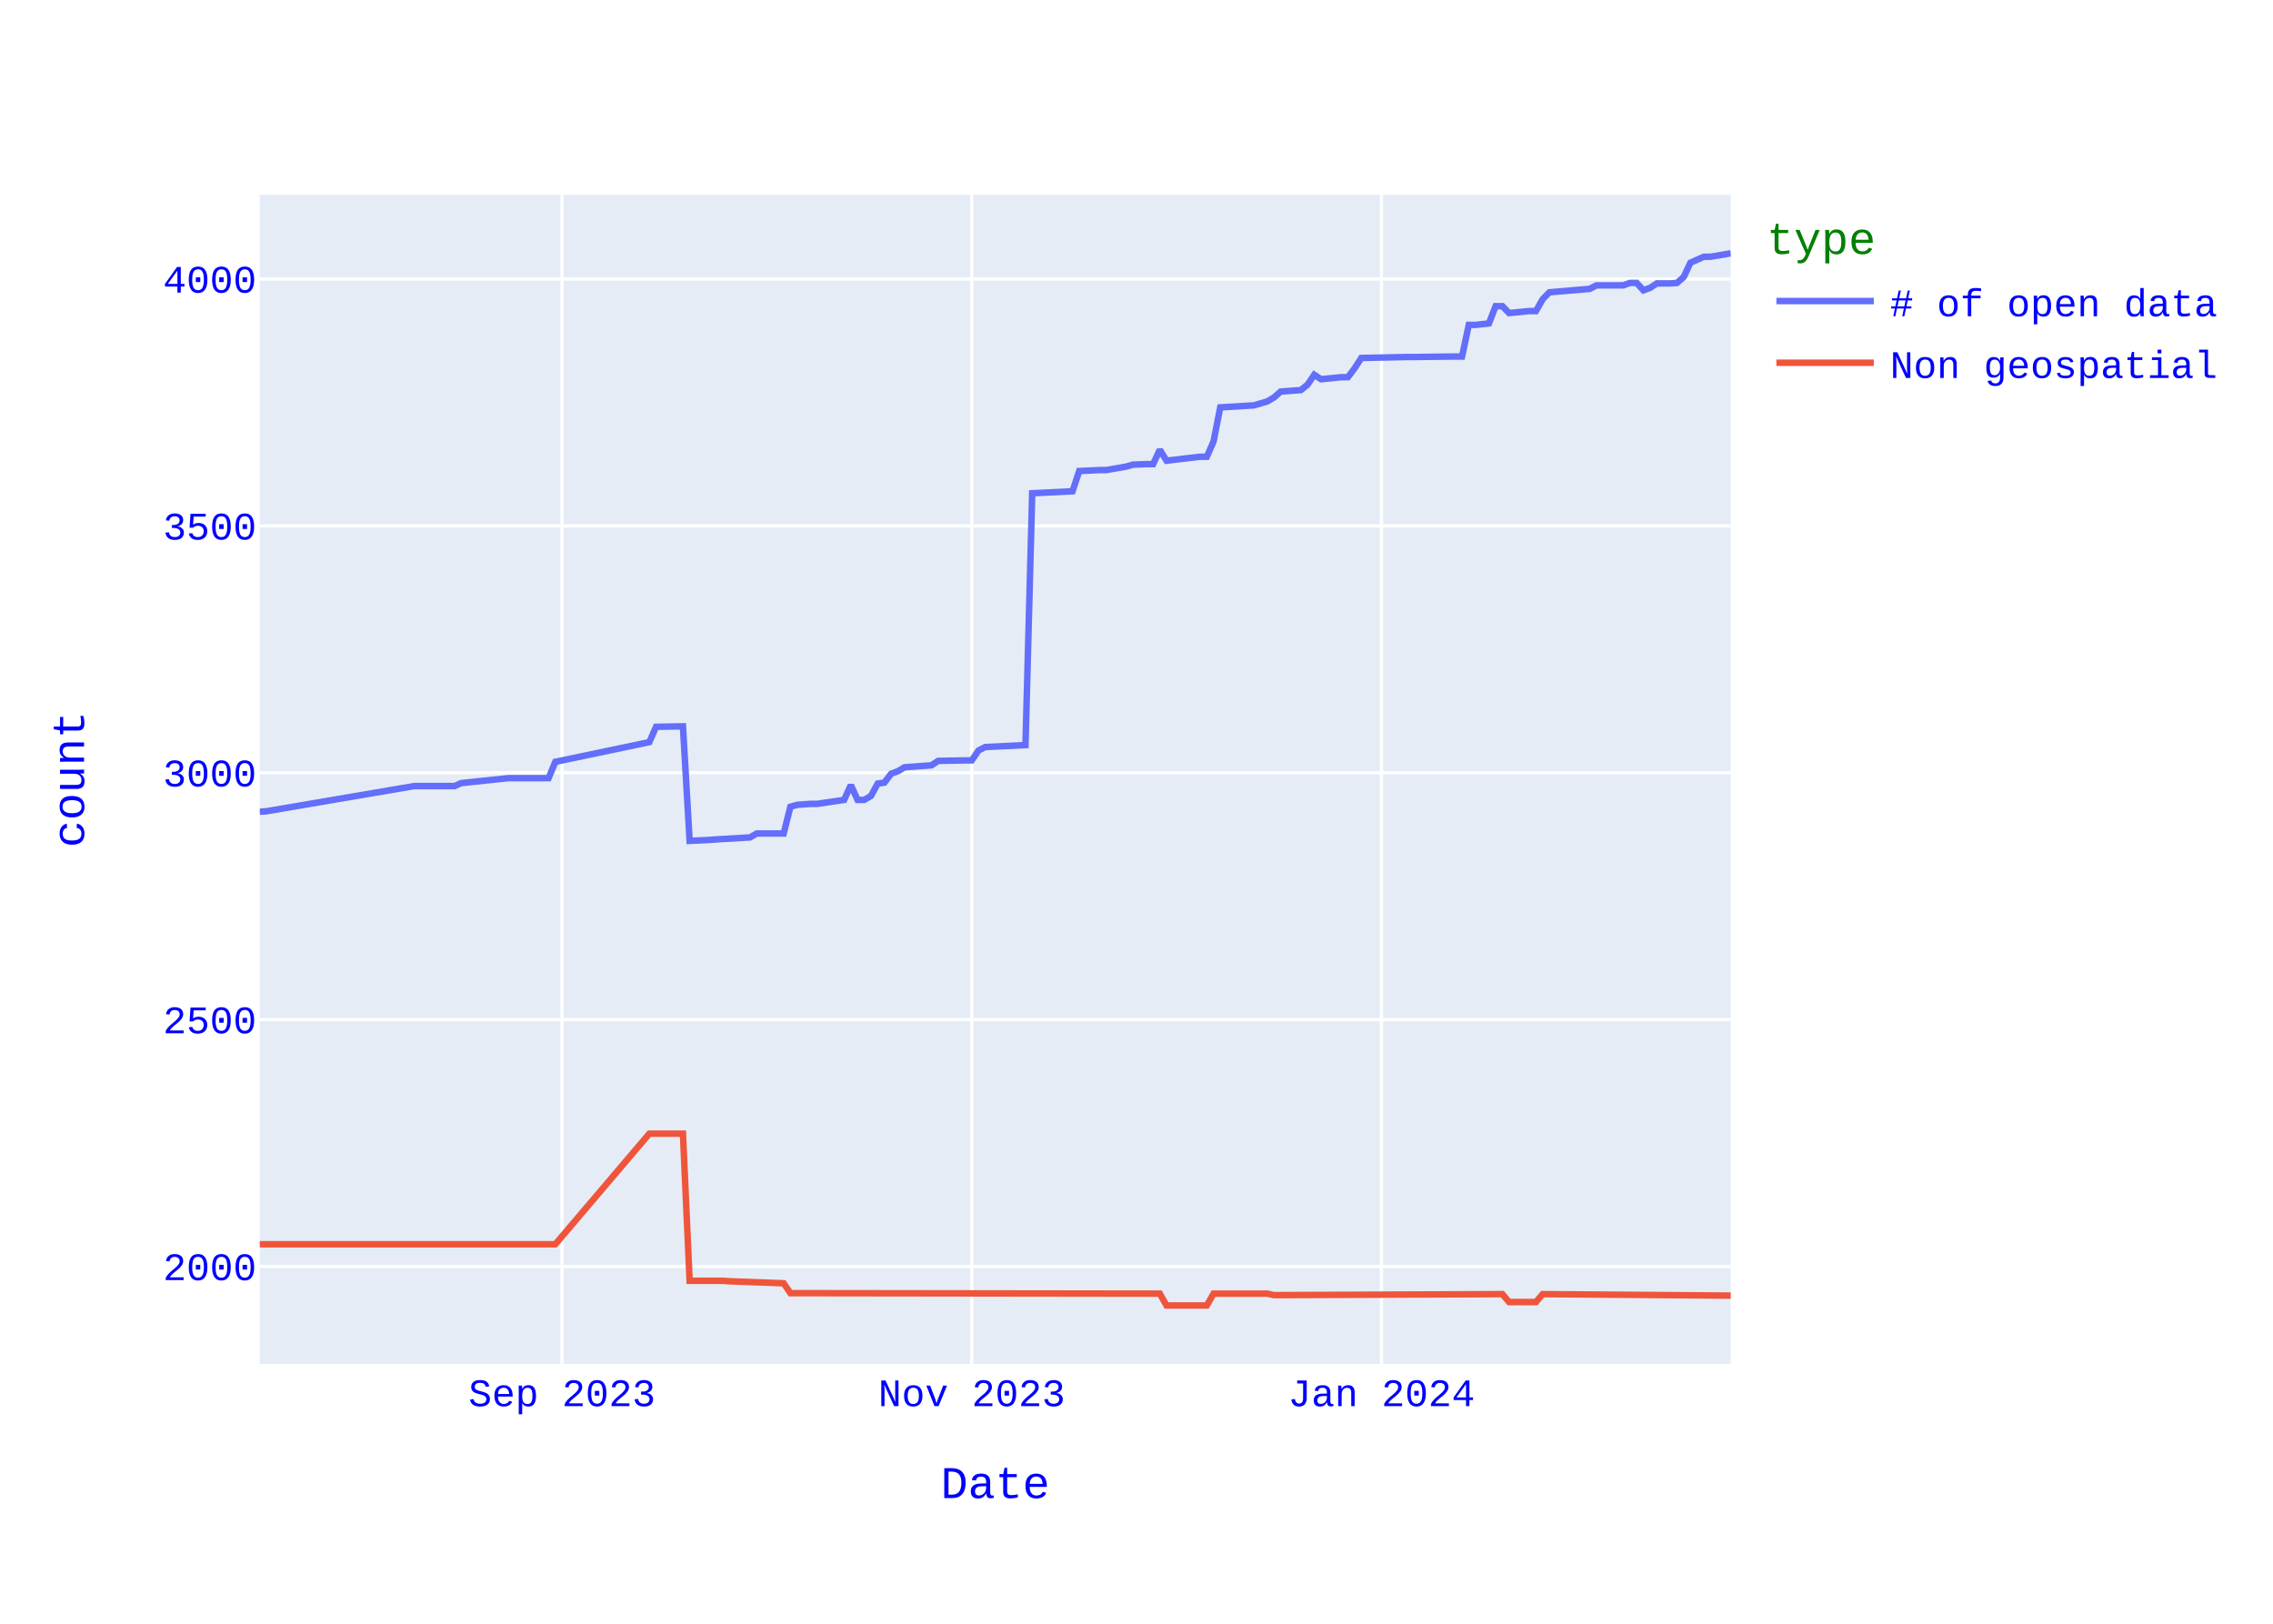
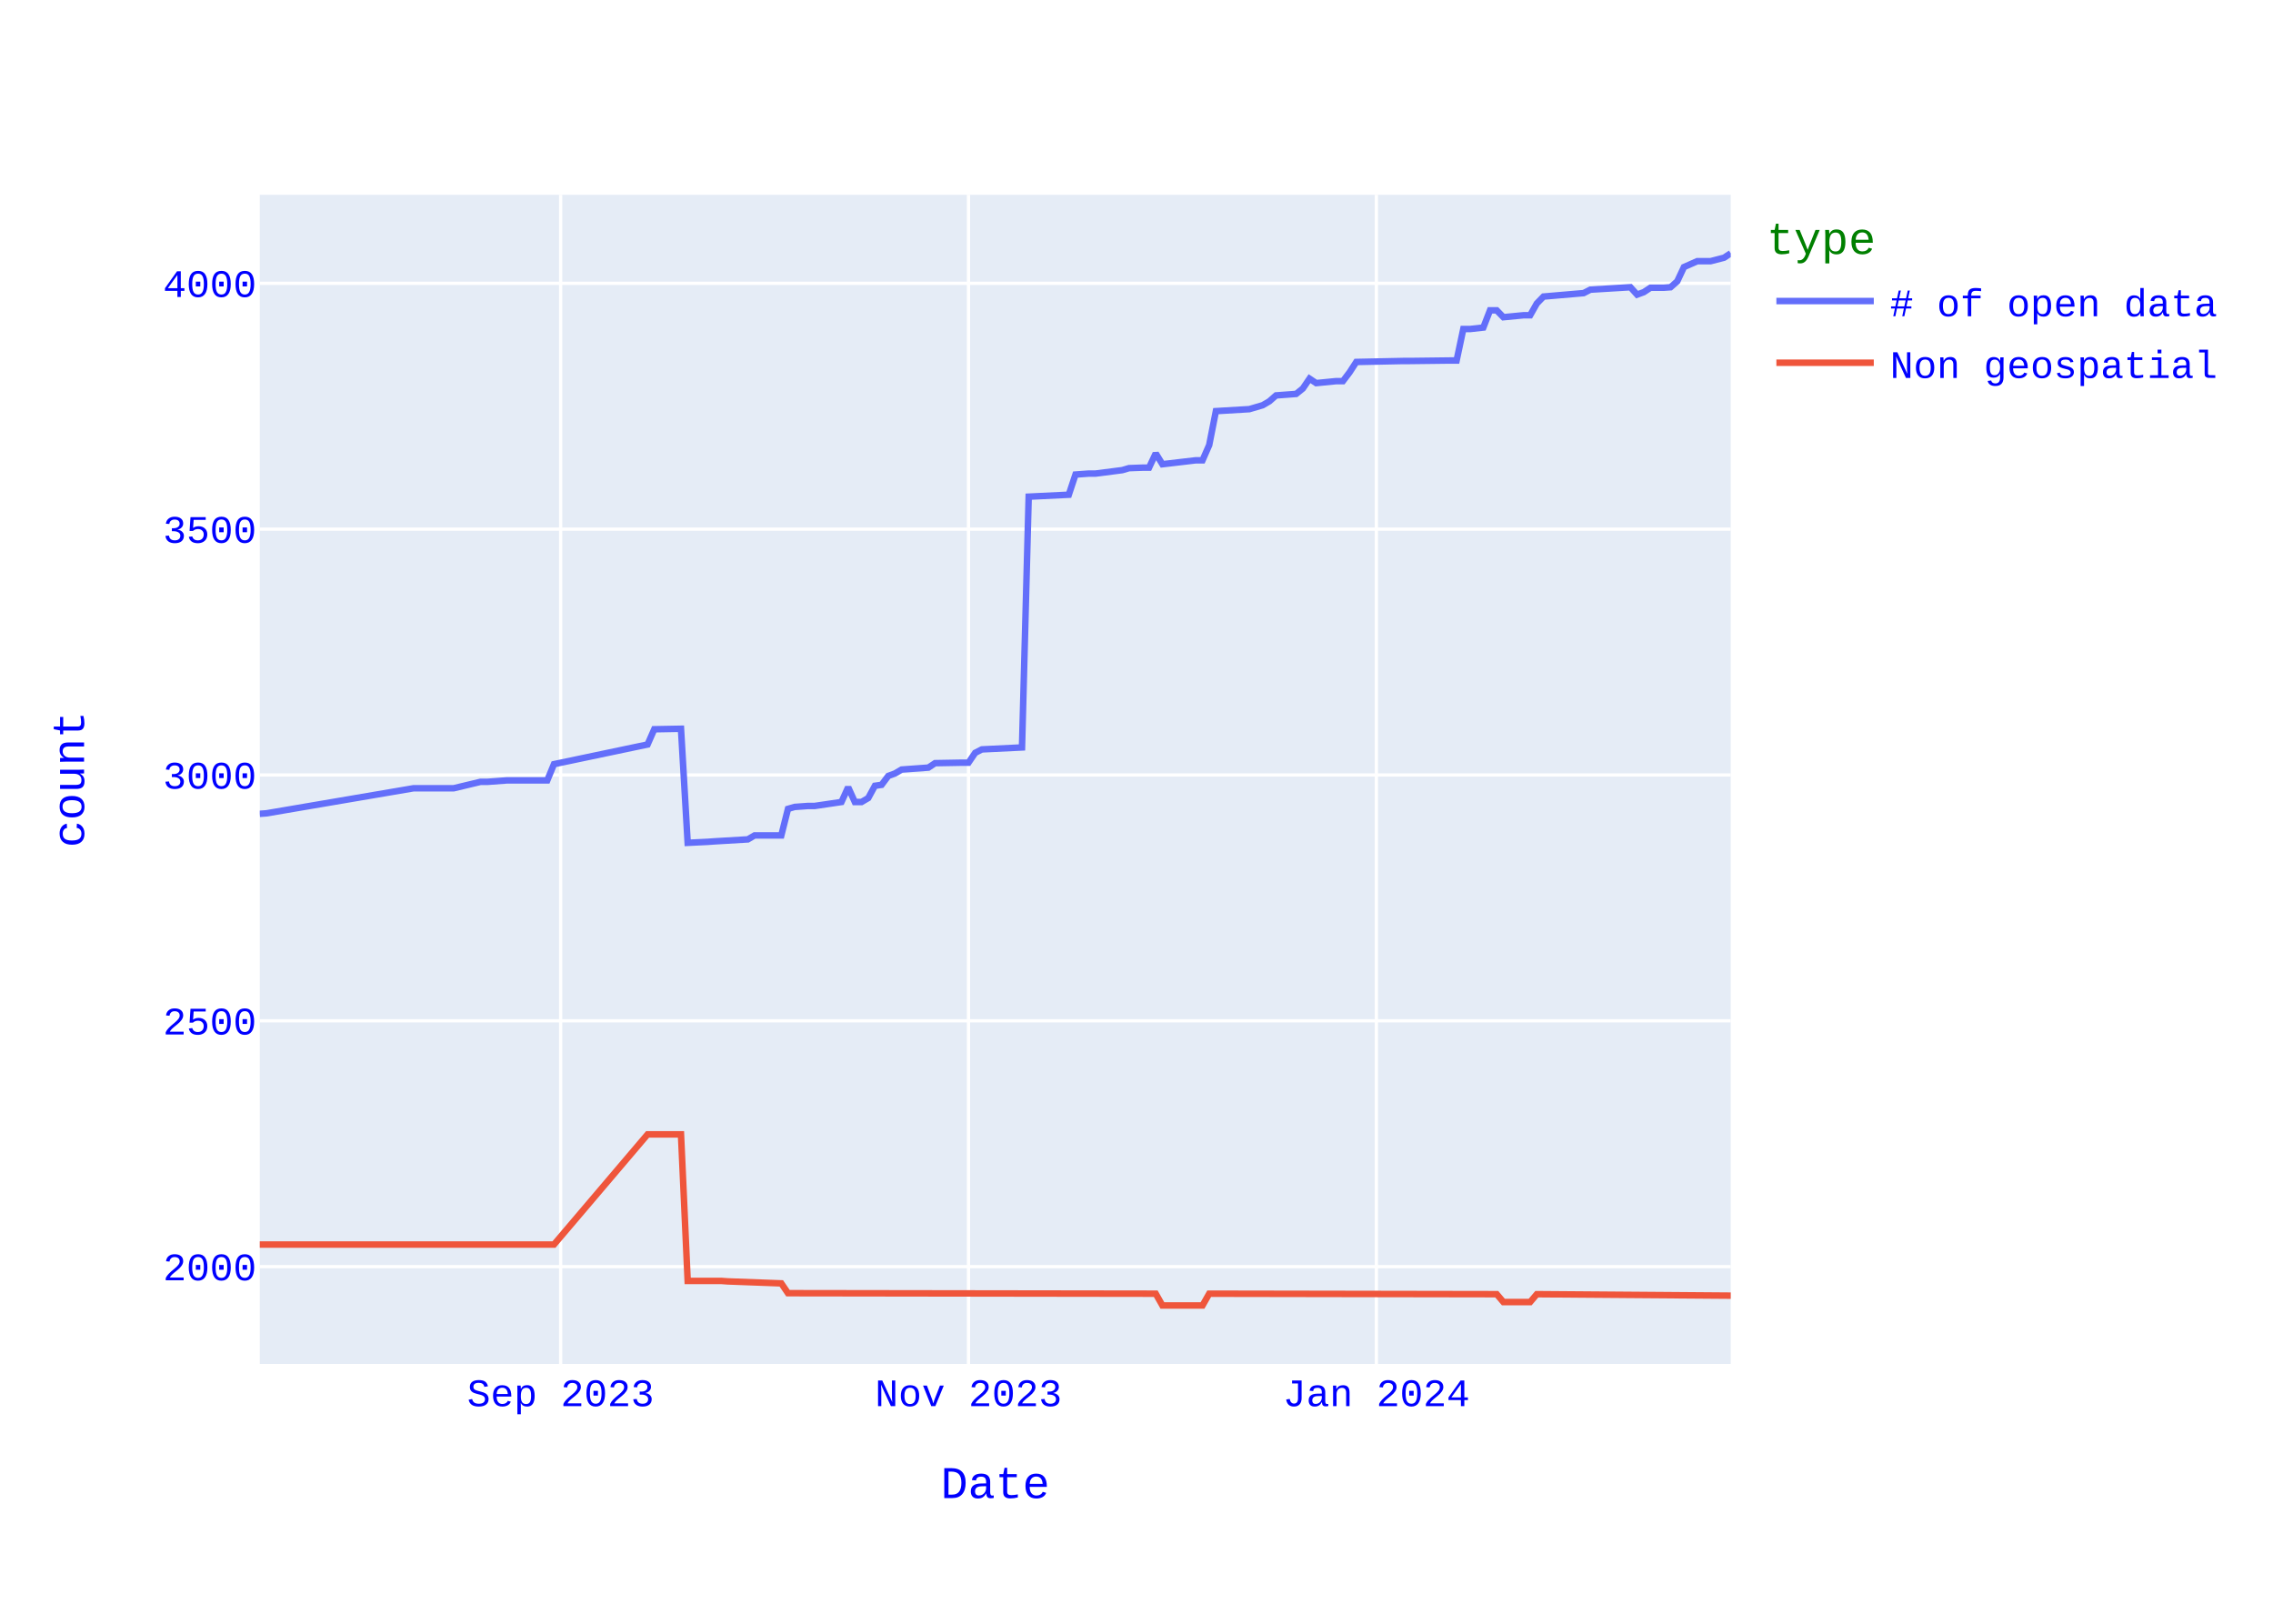
<svg xmlns="http://www.w3.org/2000/svg" class="main-svg" width="700" height="500" style="" viewBox="0 0 700 500">
  <rect x="0" y="0" width="700" height="500" style="fill: rgb(255, 255, 255); fill-opacity: 1;" />
-   <defs id="defs-e4bb0d">
+   <defs id="defs-536ea2">
    <g class="clips">
-       <clipPath id="clipe4bb0dxyplot" class="plotclip">
+       <clipPath id="clip536ea2xyplot" class="plotclip">
        <rect width="453" height="360" />
      </clipPath>
-       <clipPath class="axesclip" id="clipe4bb0dx">
+       <clipPath class="axesclip" id="clip536ea2x">
        <rect x="80" y="0" width="453" height="500" />
      </clipPath>
-       <clipPath class="axesclip" id="clipe4bb0dy">
+       <clipPath class="axesclip" id="clip536ea2y">
        <rect x="0" y="60" width="700" height="360" />
      </clipPath>
-       <clipPath class="axesclip" id="clipe4bb0dxy">
+       <clipPath class="axesclip" id="clip536ea2xy">
        <rect x="80" y="60" width="453" height="360" />
      </clipPath>
    </g>
    <g class="gradients" />
    <g class="patterns" />
  </defs>
  <g class="bglayer">
    <rect class="bg" x="80" y="60" width="453" height="360" style="fill: rgb(229, 236, 246); fill-opacity: 1; stroke-width: 0;" />
  </g>
  <g class="layer-below">
    <g class="imagelayer" />
    <g class="shapelayer" />
  </g>
  <g class="cartesianlayer">
    <g class="subplot xy">
      <g class="layer-subplot">
        <g class="shapelayer" />
        <g class="imagelayer" />
      </g>
      <g class="minor-gridlayer">
        <g class="x" />
        <g class="y" />
      </g>
      <g class="gridlayer">
        <g class="x">
-           <path class="xgrid crisp" transform="translate(173.08,0)" d="M0,60v360" style="stroke: rgb(255, 255, 255); stroke-opacity: 1; stroke-width: 1px;" />
-           <path class="xgrid crisp" transform="translate(299.26,0)" d="M0,60v360" style="stroke: rgb(255, 255, 255); stroke-opacity: 1; stroke-width: 1px;" />
-           <path class="xgrid crisp" transform="translate(425.44,0)" d="M0,60v360" style="stroke: rgb(255, 255, 255); stroke-opacity: 1; stroke-width: 1px;" />
+           <path class="xgrid crisp" transform="translate(172.66,0)" d="M0,60v360" style="stroke: rgb(255, 255, 255); stroke-opacity: 1; stroke-width: 1px;" />
+           <path class="xgrid crisp" transform="translate(298.26,0)" d="M0,60v360" style="stroke: rgb(255, 255, 255); stroke-opacity: 1; stroke-width: 1px;" />
+           <path class="xgrid crisp" transform="translate(423.87,0)" d="M0,60v360" style="stroke: rgb(255, 255, 255); stroke-opacity: 1; stroke-width: 1px;" />
        </g>
        <g class="y">
-           <path class="ygrid crisp" transform="translate(0,389.99)" d="M80,0h453" style="stroke: rgb(255, 255, 255); stroke-opacity: 1; stroke-width: 1px;" />
-           <path class="ygrid crisp" transform="translate(0,313.97)" d="M80,0h453" style="stroke: rgb(255, 255, 255); stroke-opacity: 1; stroke-width: 1px;" />
-           <path class="ygrid crisp" transform="translate(0,237.95)" d="M80,0h453" style="stroke: rgb(255, 255, 255); stroke-opacity: 1; stroke-width: 1px;" />
-           <path class="ygrid crisp" transform="translate(0,161.93)" d="M80,0h453" style="stroke: rgb(255, 255, 255); stroke-opacity: 1; stroke-width: 1px;" />
-           <path class="ygrid crisp" transform="translate(0,85.91)" d="M80,0h453" style="stroke: rgb(255, 255, 255); stroke-opacity: 1; stroke-width: 1px;" />
+           <path class="ygrid crisp" transform="translate(0,390.04)" d="M80,0h453" style="stroke: rgb(255, 255, 255); stroke-opacity: 1; stroke-width: 1px;" />
+           <path class="ygrid crisp" transform="translate(0,314.34)" d="M80,0h453" style="stroke: rgb(255, 255, 255); stroke-opacity: 1; stroke-width: 1px;" />
+           <path class="ygrid crisp" transform="translate(0,238.64)" d="M80,0h453" style="stroke: rgb(255, 255, 255); stroke-opacity: 1; stroke-width: 1px;" />
+           <path class="ygrid crisp" transform="translate(0,162.94)" d="M80,0h453" style="stroke: rgb(255, 255, 255); stroke-opacity: 1; stroke-width: 1px;" />
+           <path class="ygrid crisp" transform="translate(0,87.24)" d="M80,0h453" style="stroke: rgb(255, 255, 255); stroke-opacity: 1; stroke-width: 1px;" />
        </g>
      </g>
      <g class="zerolinelayer" />
      <path class="xlines-below" />
      <path class="ylines-below" />
      <g class="overlines-below" />
      <g class="xaxislayer-below" />
      <g class="yaxislayer-below" />
      <g class="overaxes-below" />
-       <g class="plot" transform="translate(80,60)" clip-path="url(#clipe4bb0dxyplot)">
+       <g class="plot" transform="translate(80,60)" clip-path="url(#clip536ea2xyplot)">
        <g class="scatterlayer mlayer">
-           <g class="trace scatter trace258dc0" style="stroke-miterlimit: 2; opacity: 1;">
+           <g class="trace scatter trace547691" style="stroke-miterlimit: 2; opacity: 1;">
            <g class="fills" />
            <g class="errorbars" />
            <g class="lines">
-               <path class="js-line" d="M453,18L446.79,19.06L444.73,19.06L440.59,20.89L438.52,25.3L436.45,27.12L434.38,27.27L430.25,27.27L428.18,28.64L426.11,29.4L424.04,27.12L421.97,27.12L419.9,27.88L411.63,27.88L409.56,28.95L397.15,30.01L395.08,32.14L393.01,35.79L390.95,35.79L384.74,36.4L382.67,34.27L380.6,34.27L378.53,39.59L374.4,40.05L372.33,40.05L370.26,49.78L368.19,49.78L355.78,49.93L353.71,49.93L339.23,50.23L337.16,53.43L335.1,56.16L333.03,56.16L326.82,56.77L324.75,55.4L322.68,58.44L320.62,60.12L314.41,60.57L312.34,62.4L310.27,63.61L306.14,64.83L295.79,65.44L293.73,75.93L291.66,80.64L289.59,80.64L279.25,81.86L277.18,78.51L275.11,82.92L273.04,82.92L268.9,83.07L266.84,83.68L260.63,84.75L258.56,84.75L252.36,85.05L250.29,91.28L237.88,91.89L235.81,169.43L223.4,170.04L221.33,171.11L219.26,174.15L217.19,174.15L208.92,174.3L206.85,175.67L198.58,176.27L196.51,177.49L194.44,178.25L192.37,180.99L190.3,181.29L188.23,185.09L186.16,186.31L184.1,186.31L182.03,181.75L179.96,186.31L171.68,187.53L169.62,187.53L165.48,187.83L163.41,188.44L161.34,196.65L159.27,196.65L153.07,196.65L151,197.86L140.66,198.47L138.59,198.63L132.38,198.93L130.32,163.66L122.04,163.81L119.97,168.52L91.01,174.6L88.95,179.62L78.6,179.62L76.53,179.62L62.05,181.14L59.99,182.05L47.58,182.05L2.07,189.81L0,189.96" style="vector-effect: none; fill: none; stroke: rgb(99, 110, 250); stroke-opacity: 1; stroke-width: 2px; opacity: 1;" />
+               <path class="js-line" d="M453,18L450.94,19.36L446.82,20.42L442.7,20.42L440.65,21.33L438.59,22.24L436.53,26.63L434.47,28.45L432.41,28.6L428.29,28.6L426.23,29.96L424.17,30.72L422.11,28.45L409.76,29.2L407.7,30.26L395.35,31.32L393.29,33.44L391.23,37.08L389.17,37.08L382.99,37.68L380.93,35.56L378.87,35.56L376.81,40.86L372.7,41.32L370.64,41.32L368.58,51.01L366.52,51.01L354.16,51.16L352.1,51.16L337.69,51.46L335.63,54.64L333.57,57.36L331.51,57.36L325.34,57.97L323.28,56.61L321.22,59.64L319.16,61.3L312.98,61.76L310.92,63.57L308.86,64.78L304.75,65.99L294.45,66.6L292.39,77.05L290.33,81.74L288.27,81.74L277.98,82.95L275.92,79.62L273.86,84.01L271.8,84.01L267.68,84.16L265.62,84.77L257.39,85.83L255.33,85.83L251.21,86.13L249.15,92.34L236.8,92.94L234.74,170.16L222.38,170.76L220.32,171.82L218.26,174.85L216.2,174.85L207.97,175L205.91,176.37L197.67,176.97L195.61,178.18L193.55,178.94L191.5,181.67L189.44,181.97L187.38,185.75L185.32,186.96L183.26,186.96L181.2,182.42L179.14,186.96L170.9,188.18L168.85,188.18L164.73,188.48L162.67,189.08L160.61,197.26L158.55,197.26L152.37,197.26L150.31,198.47L140.02,199.08L137.96,199.23L131.78,199.53L129.72,164.41L121.49,164.56L119.43,169.25L90.6,175.31L88.54,180.3L78.25,180.3L76.19,180.3L70.01,180.76L67.95,180.76L59.71,182.73L57.65,182.73L47.36,182.73L2.06,190.45L0,190.6" style="vector-effect: none; fill: none; stroke: rgb(99, 110, 250); stroke-opacity: 1; stroke-width: 2px; opacity: 1;" />
            </g>
            <g class="points" />
            <g class="text" />
          </g>
-           <g class="trace scatter trace0b089d" style="stroke-miterlimit: 2; opacity: 1;">
+           <g class="trace scatter traced7aad4" style="stroke-miterlimit: 2; opacity: 1;">
            <g class="fills" />
            <g class="errorbars" />
            <g class="lines">
-               <path class="js-line" d="M453,338.96L395.08,338.5L393.01,340.94L384.74,340.94L382.67,338.5L312.34,338.81L310.27,338.35L293.73,338.35L291.66,342L279.25,342L277.18,338.35L163.41,338.2L161.34,335.16L144.79,334.55L142.73,334.4L132.38,334.4L130.32,289.09L119.97,289.09L91.01,323.15L0,323.15" style="vector-effect: none; fill: none; stroke: rgb(239, 85, 59); stroke-opacity: 1; stroke-width: 2px; opacity: 1;" />
+               <path class="js-line" d="M453,338.97L393.29,338.52L391.23,340.94L382.99,340.94L380.93,338.52L292.39,338.37L290.33,342L277.98,342L275.92,338.37L162.67,338.21L160.61,335.19L144.14,334.58L142.08,334.43L131.78,334.43L129.72,289.31L119.43,289.31L90.6,323.23L0,323.23" style="vector-effect: none; fill: none; stroke: rgb(239, 85, 59); stroke-opacity: 1; stroke-width: 2px; opacity: 1;" />
            </g>
            <g class="points" />
            <g class="text" />
          </g>
        </g>
      </g>
      <g class="overplot" />
      <path class="xlines-above crisp" d="M0,0" style="fill: none;" />
      <path class="ylines-above crisp" d="M0,0" style="fill: none;" />
      <g class="overlines-above" />
      <g class="xaxislayer-above">
        <g class="xtick">
-           <text text-anchor="middle" x="0" y="433" transform="translate(173.08,0)" style="font-family: 'Courier New'; font-size: 12px; fill: rgb(0, 0, 255); fill-opacity: 1; white-space: pre; opacity: 1;">Sep 2023</text>
+           <text text-anchor="middle" x="0" y="433" transform="translate(172.66,0)" style="font-family: 'Courier New'; font-size: 12px; fill: rgb(0, 0, 255); fill-opacity: 1; white-space: pre; opacity: 1;">Sep 2023</text>
        </g>
        <g class="xtick">
-           <text text-anchor="middle" x="0" y="433" style="font-family: 'Courier New'; font-size: 12px; fill: rgb(0, 0, 255); fill-opacity: 1; white-space: pre; opacity: 1;" transform="translate(299.26,0)">Nov 2023</text>
+           <text text-anchor="middle" x="0" y="433" style="font-family: 'Courier New'; font-size: 12px; fill: rgb(0, 0, 255); fill-opacity: 1; white-space: pre; opacity: 1;" transform="translate(298.26,0)">Nov 2023</text>
        </g>
        <g class="xtick">
-           <text text-anchor="middle" x="0" y="433" style="font-family: 'Courier New'; font-size: 12px; fill: rgb(0, 0, 255); fill-opacity: 1; white-space: pre; opacity: 1;" transform="translate(425.44,0)">Jan 2024</text>
+           <text text-anchor="middle" x="0" y="433" style="font-family: 'Courier New'; font-size: 12px; fill: rgb(0, 0, 255); fill-opacity: 1; white-space: pre; opacity: 1;" transform="translate(423.87,0)">Jan 2024</text>
        </g>
      </g>
      <g class="yaxislayer-above">
        <g class="ytick">
-           <text text-anchor="end" x="79" y="4.2" transform="translate(0,389.99)" style="font-family: 'Courier New'; font-size: 12px; fill: rgb(0, 0, 255); fill-opacity: 1; white-space: pre; opacity: 1;">2000</text>
+           <text text-anchor="end" x="79" y="4.2" transform="translate(0,390.04)" style="font-family: 'Courier New'; font-size: 12px; fill: rgb(0, 0, 255); fill-opacity: 1; white-space: pre; opacity: 1;">2000</text>
        </g>
        <g class="ytick">
-           <text text-anchor="end" x="79" y="4.2" style="font-family: 'Courier New'; font-size: 12px; fill: rgb(0, 0, 255); fill-opacity: 1; white-space: pre; opacity: 1;" transform="translate(0,313.97)">2500</text>
+           <text text-anchor="end" x="79" y="4.2" style="font-family: 'Courier New'; font-size: 12px; fill: rgb(0, 0, 255); fill-opacity: 1; white-space: pre; opacity: 1;" transform="translate(0,314.34)">2500</text>
        </g>
        <g class="ytick">
-           <text text-anchor="end" x="79" y="4.2" style="font-family: 'Courier New'; font-size: 12px; fill: rgb(0, 0, 255); fill-opacity: 1; white-space: pre; opacity: 1;" transform="translate(0,237.95)">3000</text>
+           <text text-anchor="end" x="79" y="4.2" style="font-family: 'Courier New'; font-size: 12px; fill: rgb(0, 0, 255); fill-opacity: 1; white-space: pre; opacity: 1;" transform="translate(0,238.64)">3000</text>
        </g>
        <g class="ytick">
-           <text text-anchor="end" x="79" y="4.2" style="font-family: 'Courier New'; font-size: 12px; fill: rgb(0, 0, 255); fill-opacity: 1; white-space: pre; opacity: 1;" transform="translate(0,161.93)">3500</text>
+           <text text-anchor="end" x="79" y="4.2" style="font-family: 'Courier New'; font-size: 12px; fill: rgb(0, 0, 255); fill-opacity: 1; white-space: pre; opacity: 1;" transform="translate(0,162.94)">3500</text>
        </g>
        <g class="ytick">
-           <text text-anchor="end" x="79" y="4.2" style="font-family: 'Courier New'; font-size: 12px; fill: rgb(0, 0, 255); fill-opacity: 1; white-space: pre; opacity: 1;" transform="translate(0,85.91)">4000</text>
+           <text text-anchor="end" x="79" y="4.2" style="font-family: 'Courier New'; font-size: 12px; fill: rgb(0, 0, 255); fill-opacity: 1; white-space: pre; opacity: 1;" transform="translate(0,87.24)">4000</text>
        </g>
      </g>
      <g class="overaxes-above" />
    </g>
  </g>
  <g class="polarlayer" />
  <g class="smithlayer" />
  <g class="ternarylayer" />
  <g class="geolayer" />
  <g class="funnelarealayer" />
  <g class="pielayer" />
  <g class="iciclelayer" />
  <g class="treemaplayer" />
  <g class="sunburstlayer" />
  <g class="glimages" />
-   <defs id="topdefs-e4bb0d">
+   <defs id="topdefs-536ea2">
    <g class="clips" />
-     <clipPath id="legende4bb0d">
+     <clipPath id="legend536ea2">
      <rect width="146" height="67" x="0" y="0" />
    </clipPath>
  </defs>
  <g class="layer-above">
    <g class="imagelayer" />
    <g class="shapelayer" />
  </g>
  <g class="infolayer">
    <g class="legend" pointer-events="all" transform="translate(542.06,60)">
      <rect class="bg" shape-rendering="crispEdges" style="stroke: rgb(68, 68, 68); stroke-opacity: 1; fill: rgb(255, 255, 255); fill-opacity: 1; stroke-width: 0px;" width="146" height="67" x="0" y="0" />
-       <g class="scrollbox" transform="" clip-path="url(#legende4bb0d)">
+       <g class="scrollbox" transform="" clip-path="url(#legend536ea2)">
        <text class="legendtitletext" text-anchor="start" x="2" y="18.2" style="font-family: 'Courier New'; font-size: 14px; fill: rgb(0, 128, 0); fill-opacity: 1; white-space: pre;">type</text>
        <g class="groups" transform="">
          <g class="traces" transform="translate(0,32.7)" style="opacity: 1;">
            <text class="legendtext" text-anchor="start" x="40" y="4.68" style="font-family: 'Courier New'; font-size: 12px; fill: rgb(0, 0, 255); fill-opacity: 1; white-space: pre;"># of open data</text>
            <g class="layers" style="opacity: 1;">
              <g class="legendfill" />
              <g class="legendlines">
                <path class="js-line" d="M5,0h30" style="fill: none; stroke: rgb(99, 110, 250); stroke-opacity: 1; stroke-width: 2px;" />
              </g>
              <g class="legendsymbols">
                <g class="legendpoints" />
              </g>
            </g>
            <rect class="legendtoggle" x="0" y="-9.5" width="140.828" height="19" style="fill: rgb(0, 0, 0); fill-opacity: 0;" />
          </g>
        </g>
        <g class="groups" transform="">
          <g class="traces" transform="translate(0,51.7)" style="opacity: 1;">
            <text class="legendtext" text-anchor="start" x="40" y="4.68" style="font-family: 'Courier New'; font-size: 12px; fill: rgb(0, 0, 255); fill-opacity: 1; white-space: pre;">Non geospatial</text>
            <g class="layers" style="opacity: 1;">
              <g class="legendfill" />
              <g class="legendlines">
                <path class="js-line" d="M5,0h30" style="fill: none; stroke: rgb(239, 85, 59); stroke-opacity: 1; stroke-width: 2px;" />
              </g>
              <g class="legendsymbols">
                <g class="legendpoints" />
              </g>
            </g>
            <rect class="legendtoggle" x="0" y="-9.5" width="140.828" height="19" style="fill: rgb(0, 0, 0); fill-opacity: 0;" />
          </g>
        </g>
      </g>
      <rect class="scrollbar" rx="20" ry="3" width="0" height="0" style="fill: rgb(128, 139, 164); fill-opacity: 1;" x="0" y="0" />
    </g>
    <g class="g-gtitle" />
    <g class="g-xtitle">
      <text class="xtitle" x="306.5" y="461.3" text-anchor="middle" style="font-family: 'Courier New'; font-size: 14px; fill: rgb(0, 0, 255); opacity: 1; font-weight: normal; white-space: pre;">Date</text>
    </g>
    <g class="g-ytitle">
      <text class="ytitle" transform="rotate(-90,25.8875,240)" x="25.888" y="240" text-anchor="middle" style="font-family: 'Courier New'; font-size: 14px; fill: rgb(0, 0, 255); opacity: 1; font-weight: normal; white-space: pre;">count</text>
    </g>
  </g>
</svg>
